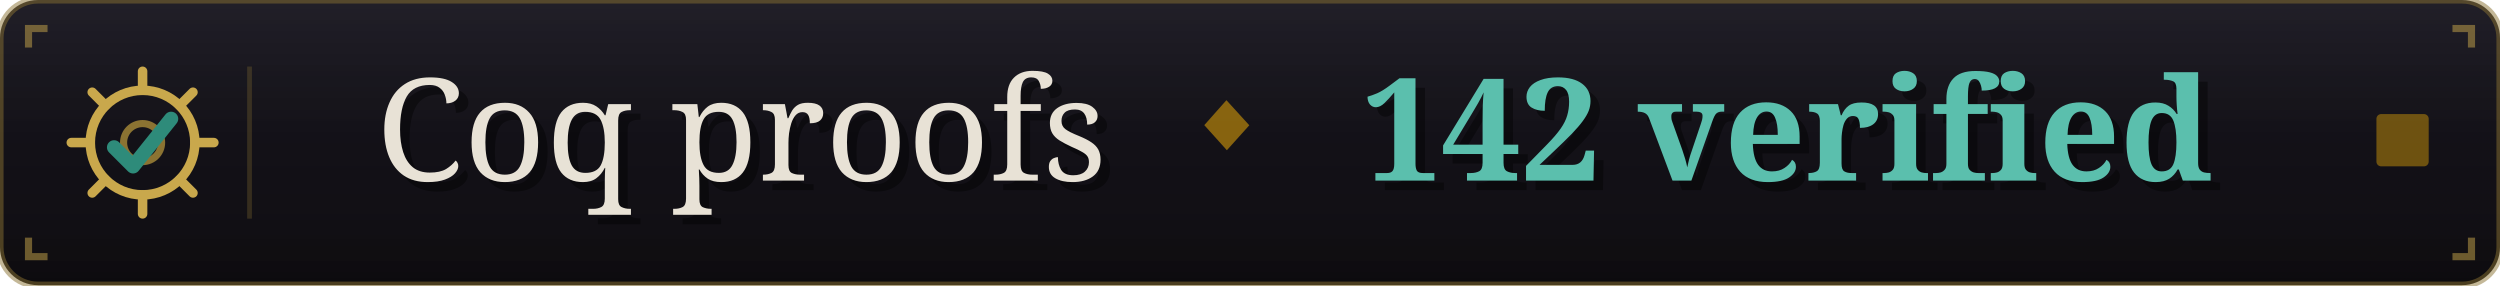
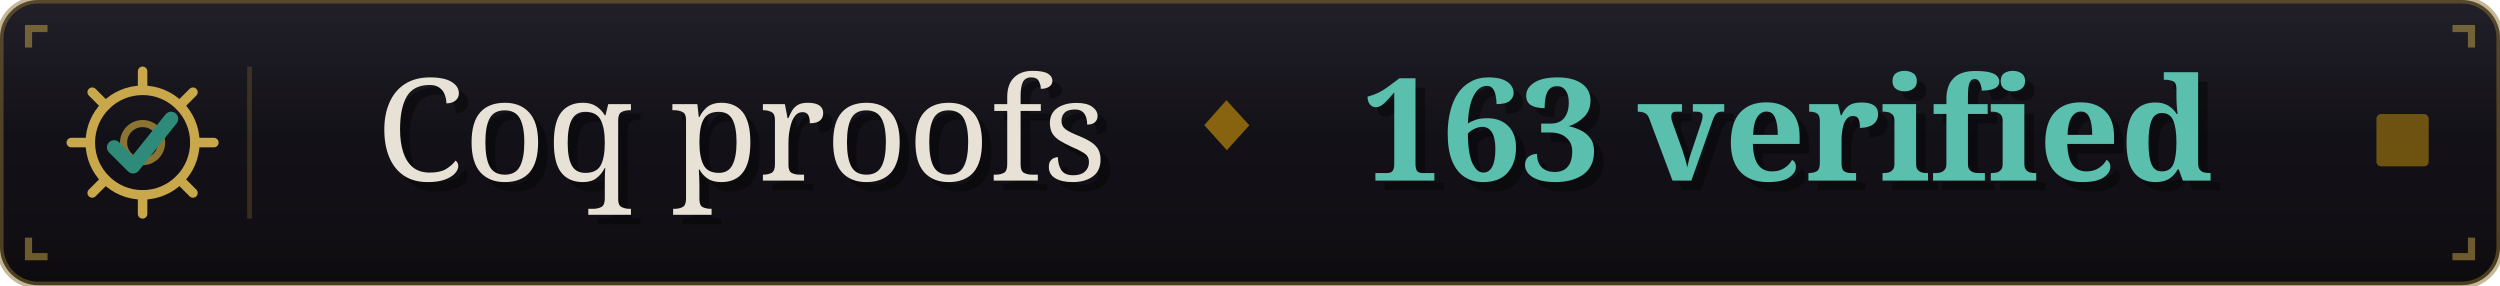
- <svg xmlns="http://www.w3.org/2000/svg" width="263" height="30" role="img" aria-label="Coq proofs: 142 verified">
+ <svg xmlns="http://www.w3.org/2000/svg" width="263" height="30" role="img" aria-label="Coq proofs: 163 verified">
  <defs>
    <linearGradient id="bg" x1="0" y1="0" x2="0" y2="1">
      <stop offset="0%" stop-color="#13111A" />
      <stop offset="100%" stop-color="#0D0B0F" />
    </linearGradient>
    <linearGradient id="glass" x1="0" y1="0" x2="0" y2="1">
      <stop offset="0%" stop-color="#fff" stop-opacity=".06" />
      <stop offset="50%" stop-color="#fff" stop-opacity=".01" />
      <stop offset="100%" stop-color="#000" stop-opacity=".04" />
    </linearGradient>
    <clipPath id="r">
      <rect width="263" height="30" rx="4" />
    </clipPath>
  </defs>
  <g clip-path="url(#r)">
    <rect width="263" height="30" fill="url(#bg)" />
    <rect width="263" height="30" fill="url(#glass)" />
  </g>
  <rect width="263" height="30" rx="4" fill="none" stroke="#8B7332" stroke-opacity=".5" stroke-width="0.75" />
  <g stroke="#C9A84C" stroke-width="0.75" fill="none" opacity=".5">
    <path d="M3,5 L3,3 L5,3" />
    <path d="M258,3 L260,3 L260,5" />
    <path d="M3,25 L3,27 L5,27" />
    <path d="M258,27 L260,27 L260,25" />
  </g>
  <g transform="translate(7,7)">
    <circle cx="8" cy="8" r="5.5" fill="none" stroke="#C9A84C" stroke-width="1" />
    <circle cx="8" cy="8" r="2" fill="none" stroke="#8B7332" stroke-width="0.75" />
    <g stroke="#C9A84C" stroke-width="1" stroke-linecap="round">
      <line x1="8" y1="0.5" x2="8" y2="2.5" />
      <line x1="8" y1="13.5" x2="8" y2="15.5" />
      <line x1="0.5" y1="8" x2="2.5" y2="8" />
      <line x1="13.5" y1="8" x2="15.5" y2="8" />
      <line x1="2.7" y1="2.7" x2="4.1" y2="4.1" />
      <line x1="11.9" y1="11.9" x2="13.3" y2="13.3" />
      <line x1="2.7" y1="13.3" x2="4.1" y2="11.9" />
      <line x1="11.9" y1="4.1" x2="13.3" y2="2.7" />
    </g>
    <path d="M5 8.5 L7 10.5 L11 5.5" fill="none" stroke="#2E8B7A" stroke-width="1.5" stroke-linecap="round" stroke-linejoin="round" />
  </g>
  <rect x="26" y="7" width="0.5" height="16" fill="#8B7332" opacity=".3" />
  <text x="79" y="20" text-anchor="middle" fill="#000" opacity=".4" font-family="Georgia,serif" font-size="15" text-rendering="geometricPrecision">Coq proofs</text>
  <text x="78" y="19" text-anchor="middle" fill="#E8E2D6" font-family="Georgia,serif" font-size="15" text-rendering="geometricPrecision">Coq proofs</text>
  <text x="129" y="14.5" text-anchor="middle" dominant-baseline="central" fill="#B8860B" opacity=".7" font-size="9">◆</text>
-   <text x="189" y="20" text-anchor="middle" fill="#000" opacity=".4" font-family="Georgia,serif" font-size="15" font-weight="bold" text-rendering="geometricPrecision">142 verified</text>
-   <text x="188" y="19" text-anchor="middle" fill="#5BBFAD" font-family="Georgia,serif" font-size="15" font-weight="bold" text-rendering="geometricPrecision">142 verified</text>
+   <text x="189" y="20" text-anchor="middle" fill="#000" opacity=".4" font-family="Georgia,serif" font-size="15" font-weight="bold" text-rendering="geometricPrecision">163 verified</text>
+   <text x="188" y="19" text-anchor="middle" fill="#5BBFAD" font-family="Georgia,serif" font-size="15" font-weight="bold" text-rendering="geometricPrecision">163 verified</text>
  <rect x="250" y="12" width="5.5" height="5.5" fill="#B8860B" opacity=".55" rx="0.5" />
</svg>
